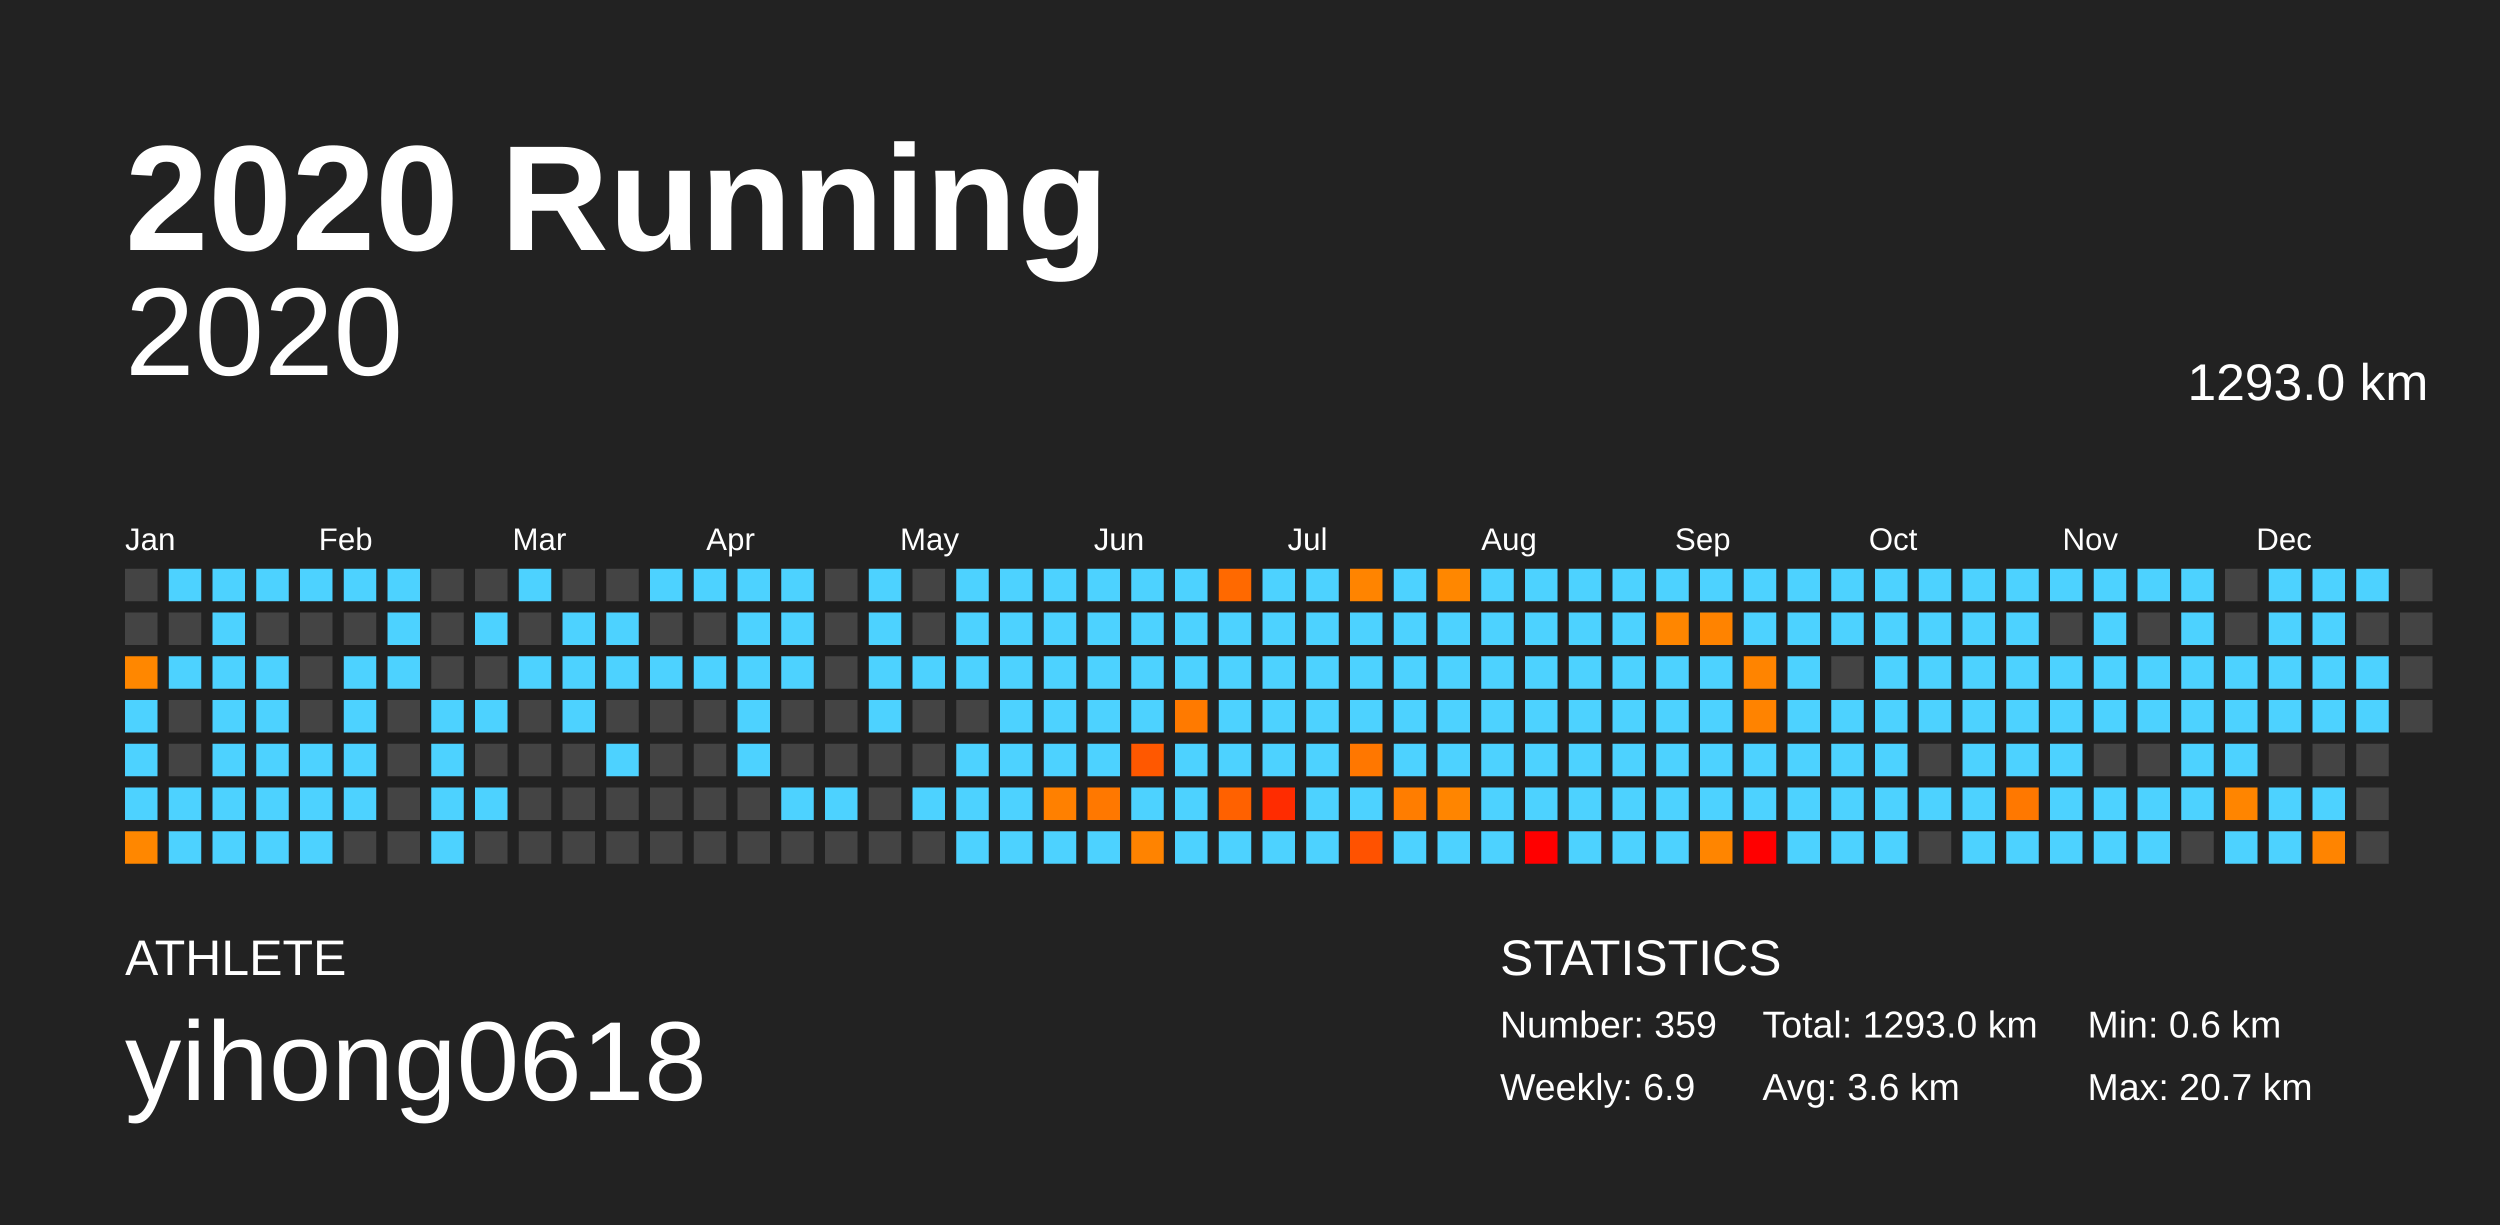
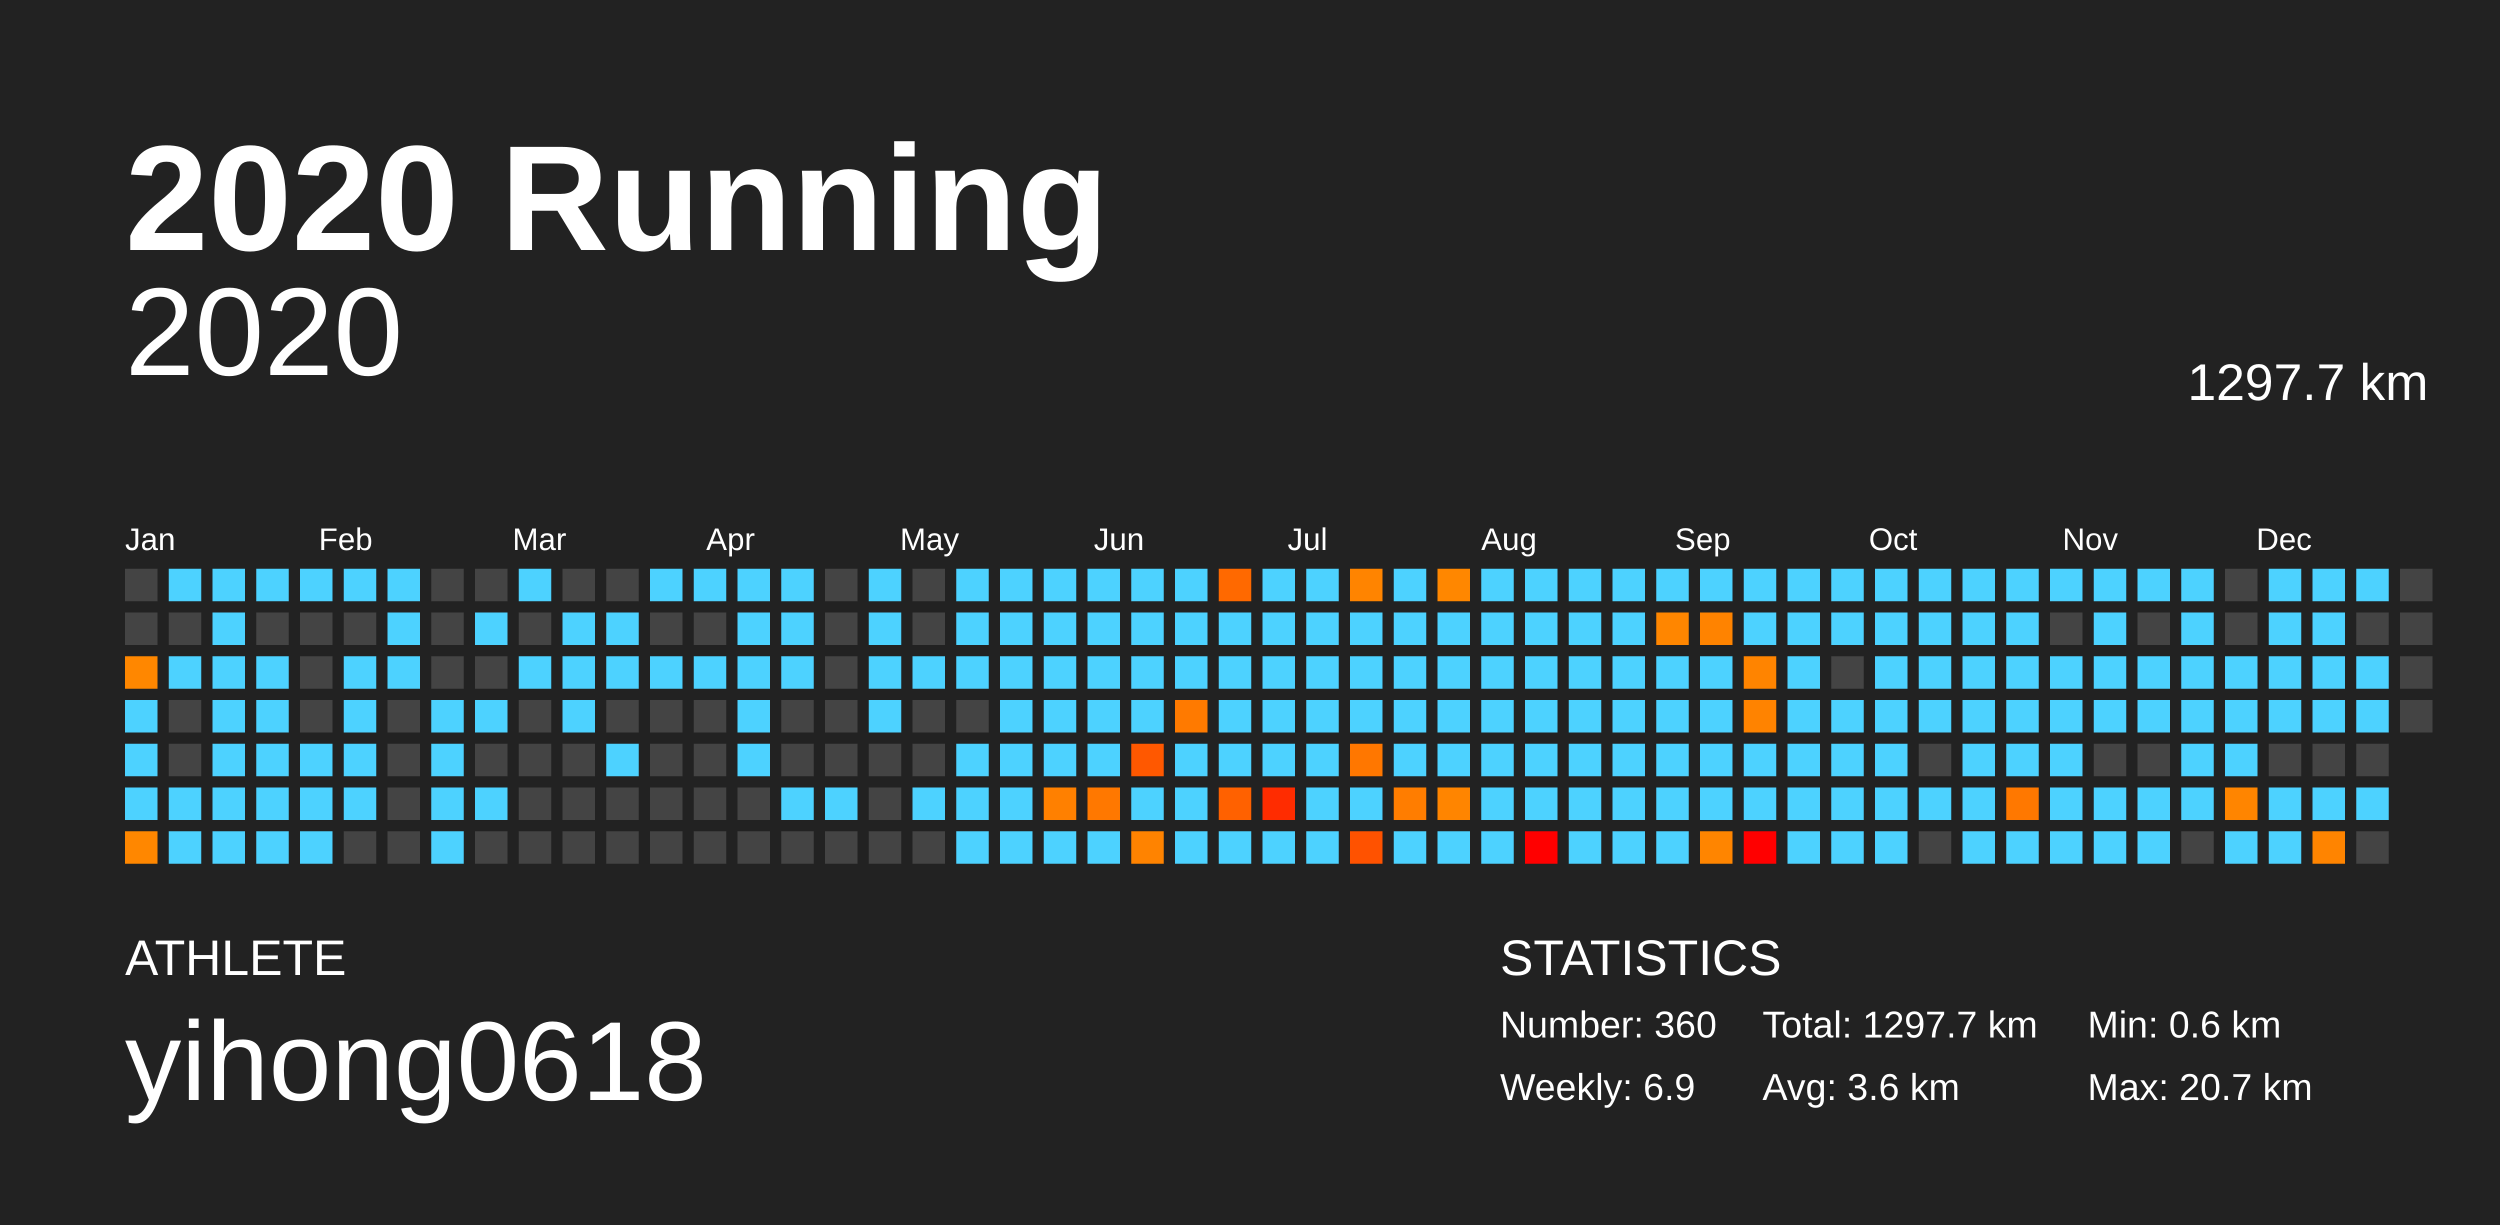
<svg xmlns="http://www.w3.org/2000/svg" baseProfile="full" height="98mm" version="1.1" viewBox="0,0,200,98" width="200mm">
  <defs />
  <rect fill="#222222" height="98" width="200" x="0" y="0" />
  <text fill="#FFFFFF" style="font-size:12px; font-family:Arial; font-weight:bold;" x="10" y="20">2020 Running</text>
  <text fill="#FFFFFF" style="font-size:4px; font-family:Arial" x="10" y="78">ATHLETE</text>
  <text fill="#FFFFFF" style="font-size:9px; font-family:Arial" x="10" y="88">yihong0618</text>
  <text fill="#FFFFFF" style="font-size:4px; font-family:Arial" x="120" y="78">STATISTICS</text>
-   <text fill="#FFFFFF" style="font-size:3px; font-family:Arial" x="120" y="83">Number: 359</text>
+   <text fill="#FFFFFF" style="font-size:3px; font-family:Arial" x="120" y="83">Number: 360</text>
  <text fill="#FFFFFF" style="font-size:3px; font-family:Arial" x="120" y="88">Weekly: 6.9</text>
-   <text fill="#FFFFFF" style="font-size:3px; font-family:Arial" x="141" y="83">Total: 1293.0 km</text>
+   <text fill="#FFFFFF" style="font-size:3px; font-family:Arial" x="141" y="83">Total: 1297.7 km</text>
  <text fill="#FFFFFF" style="font-size:3px; font-family:Arial" x="141" y="88">Avg: 3.6 km</text>
  <text fill="#FFFFFF" style="font-size:3px; font-family:Arial" x="167" y="83">Min: 0.6 km</text>
  <text fill="#FFFFFF" style="font-size:3px; font-family:Arial" x="167" y="88">Max: 20.7 km</text>
  <text alignment-baseline="hanging" fill="#FFFFFF" style="font-size:10.0px; font-family:Arial;" x="10" y="30">2020</text>
-   <text alignment-baseline="hanging" fill="#FFFFFF" style="font-size:4.125px; font-family:Arial;" x="175" y="32">1293.0 km</text>
+   <text alignment-baseline="hanging" fill="#FFFFFF" style="font-size:4.125px; font-family:Arial;" x="175" y="32">1297.7 km</text>
  <text fill="#FFFFFF" style="font-size:2.5px; font-family:Arial" x="10.0" y="44">Jan</text>
  <text fill="#FFFFFF" style="font-size:2.5px; font-family:Arial" x="25.5" y="44">Feb</text>
  <text fill="#FFFFFF" style="font-size:2.5px; font-family:Arial" x="41.0" y="44">Mar</text>
  <text fill="#FFFFFF" style="font-size:2.5px; font-family:Arial" x="56.5" y="44">Apr</text>
  <text fill="#FFFFFF" style="font-size:2.5px; font-family:Arial" x="72.0" y="44">May</text>
  <text fill="#FFFFFF" style="font-size:2.5px; font-family:Arial" x="87.5" y="44">Jun</text>
  <text fill="#FFFFFF" style="font-size:2.5px; font-family:Arial" x="103.0" y="44">Jul</text>
  <text fill="#FFFFFF" style="font-size:2.5px; font-family:Arial" x="118.5" y="44">Aug</text>
  <text fill="#FFFFFF" style="font-size:2.5px; font-family:Arial" x="134.0" y="44">Sep</text>
  <text fill="#FFFFFF" style="font-size:2.5px; font-family:Arial" x="149.5" y="44">Oct</text>
  <text fill="#FFFFFF" style="font-size:2.5px; font-family:Arial" x="165.0" y="44">Nov</text>
  <text fill="#FFFFFF" style="font-size:2.5px; font-family:Arial" x="180.5" y="44">Dec</text>
  <rect fill="#444444" height="2.6" width="2.6" x="10.0" y="45.5" />
  <rect fill="#444444" height="2.6" width="2.6" x="10.0" y="49.0" />
  <rect fill="#ff8700" height="2.6" width="2.6" x="10.0" y="52.5" />
  <rect fill="#4dd2ff" height="2.6" width="2.6" x="10.0" y="56.0" />
  <rect fill="#4dd2ff" height="2.6" width="2.6" x="10.0" y="59.5" />
  <rect fill="#4dd2ff" height="2.6" width="2.6" x="10.0" y="63.0" />
  <rect fill="#ff8700" height="2.6" width="2.6" x="10.0" y="66.5" />
  <rect fill="#4dd2ff" height="2.6" width="2.6" x="13.5" y="45.5" />
  <rect fill="#444444" height="2.6" width="2.6" x="13.5" y="49.0" />
  <rect fill="#4dd2ff" height="2.6" width="2.6" x="13.5" y="52.5" />
  <rect fill="#444444" height="2.6" width="2.6" x="13.5" y="56.0" />
  <rect fill="#444444" height="2.6" width="2.6" x="13.5" y="59.5" />
  <rect fill="#4dd2ff" height="2.6" width="2.6" x="13.5" y="63.0" />
  <rect fill="#4dd2ff" height="2.6" width="2.6" x="13.5" y="66.5" />
  <rect fill="#4dd2ff" height="2.6" width="2.6" x="17.0" y="45.5" />
  <rect fill="#4dd2ff" height="2.6" width="2.6" x="17.0" y="49.0" />
  <rect fill="#4dd2ff" height="2.6" width="2.6" x="17.0" y="52.5" />
  <rect fill="#4dd2ff" height="2.6" width="2.6" x="17.0" y="56.0" />
  <rect fill="#4dd2ff" height="2.6" width="2.6" x="17.0" y="59.5" />
  <rect fill="#4dd2ff" height="2.6" width="2.6" x="17.0" y="63.0" />
  <rect fill="#4dd2ff" height="2.6" width="2.6" x="17.0" y="66.5" />
  <rect fill="#4dd2ff" height="2.6" width="2.6" x="20.5" y="45.5" />
  <rect fill="#444444" height="2.6" width="2.6" x="20.5" y="49.0" />
  <rect fill="#4dd2ff" height="2.6" width="2.6" x="20.5" y="52.5" />
  <rect fill="#4dd2ff" height="2.6" width="2.6" x="20.5" y="56.0" />
  <rect fill="#4dd2ff" height="2.6" width="2.6" x="20.5" y="59.5" />
  <rect fill="#4dd2ff" height="2.6" width="2.6" x="20.5" y="63.0" />
  <rect fill="#4dd2ff" height="2.6" width="2.6" x="20.5" y="66.5" />
  <rect fill="#4dd2ff" height="2.6" width="2.6" x="24.0" y="45.5" />
  <rect fill="#444444" height="2.6" width="2.6" x="24.0" y="49.0" />
  <rect fill="#444444" height="2.6" width="2.6" x="24.0" y="52.5" />
  <rect fill="#444444" height="2.6" width="2.6" x="24.0" y="56.0" />
  <rect fill="#4dd2ff" height="2.6" width="2.6" x="24.0" y="59.5" />
  <rect fill="#4dd2ff" height="2.6" width="2.6" x="24.0" y="63.0" />
  <rect fill="#4dd2ff" height="2.6" width="2.6" x="24.0" y="66.5" />
  <rect fill="#4dd2ff" height="2.6" width="2.6" x="27.5" y="45.5" />
  <rect fill="#444444" height="2.6" width="2.6" x="27.5" y="49.0" />
  <rect fill="#4dd2ff" height="2.6" width="2.6" x="27.5" y="52.5" />
  <rect fill="#4dd2ff" height="2.6" width="2.6" x="27.5" y="56.0" />
  <rect fill="#4dd2ff" height="2.6" width="2.6" x="27.5" y="59.5" />
  <rect fill="#4dd2ff" height="2.6" width="2.6" x="27.5" y="63.0" />
  <rect fill="#444444" height="2.6" width="2.6" x="27.5" y="66.5" />
  <rect fill="#4dd2ff" height="2.6" width="2.6" x="31.0" y="45.5" />
  <rect fill="#4dd2ff" height="2.6" width="2.6" x="31.0" y="49.0" />
  <rect fill="#4dd2ff" height="2.6" width="2.6" x="31.0" y="52.5" />
  <rect fill="#444444" height="2.6" width="2.6" x="31.0" y="56.0" />
  <rect fill="#444444" height="2.6" width="2.6" x="31.0" y="59.5" />
  <rect fill="#444444" height="2.6" width="2.6" x="31.0" y="63.0" />
  <rect fill="#444444" height="2.6" width="2.6" x="31.0" y="66.5" />
  <rect fill="#444444" height="2.6" width="2.6" x="34.5" y="45.5" />
  <rect fill="#444444" height="2.6" width="2.6" x="34.5" y="49.0" />
  <rect fill="#444444" height="2.6" width="2.6" x="34.5" y="52.5" />
  <rect fill="#4dd2ff" height="2.6" width="2.6" x="34.5" y="56.0" />
  <rect fill="#4dd2ff" height="2.6" width="2.6" x="34.5" y="59.5" />
  <rect fill="#4dd2ff" height="2.6" width="2.6" x="34.5" y="63.0" />
  <rect fill="#4dd2ff" height="2.6" width="2.6" x="34.5" y="66.5" />
  <rect fill="#444444" height="2.6" width="2.6" x="38.0" y="45.5" />
  <rect fill="#4dd2ff" height="2.6" width="2.6" x="38.0" y="49.0" />
  <rect fill="#444444" height="2.6" width="2.6" x="38.0" y="52.5" />
  <rect fill="#4dd2ff" height="2.6" width="2.6" x="38.0" y="56.0" />
  <rect fill="#444444" height="2.6" width="2.6" x="38.0" y="59.5" />
  <rect fill="#4dd2ff" height="2.6" width="2.6" x="38.0" y="63.0" />
  <rect fill="#444444" height="2.6" width="2.6" x="38.0" y="66.5" />
  <rect fill="#4dd2ff" height="2.6" width="2.6" x="41.5" y="45.5" />
  <rect fill="#444444" height="2.6" width="2.6" x="41.5" y="49.0" />
  <rect fill="#4dd2ff" height="2.6" width="2.6" x="41.5" y="52.5" />
  <rect fill="#444444" height="2.6" width="2.6" x="41.5" y="56.0" />
  <rect fill="#444444" height="2.6" width="2.6" x="41.5" y="59.5" />
  <rect fill="#444444" height="2.6" width="2.6" x="41.5" y="63.0" />
  <rect fill="#444444" height="2.6" width="2.6" x="41.5" y="66.5" />
  <rect fill="#444444" height="2.6" width="2.6" x="45.0" y="45.5" />
  <rect fill="#4dd2ff" height="2.6" width="2.6" x="45.0" y="49.0" />
  <rect fill="#4dd2ff" height="2.6" width="2.6" x="45.0" y="52.5" />
  <rect fill="#4dd2ff" height="2.6" width="2.6" x="45.0" y="56.0" />
  <rect fill="#444444" height="2.6" width="2.6" x="45.0" y="59.5" />
  <rect fill="#444444" height="2.6" width="2.6" x="45.0" y="63.0" />
  <rect fill="#444444" height="2.6" width="2.6" x="45.0" y="66.5" />
  <rect fill="#444444" height="2.6" width="2.6" x="48.5" y="45.5" />
  <rect fill="#4dd2ff" height="2.6" width="2.6" x="48.5" y="49.0" />
  <rect fill="#4dd2ff" height="2.6" width="2.6" x="48.5" y="52.5" />
  <rect fill="#444444" height="2.6" width="2.6" x="48.5" y="56.0" />
  <rect fill="#4dd2ff" height="2.6" width="2.6" x="48.5" y="59.5" />
  <rect fill="#444444" height="2.6" width="2.6" x="48.5" y="63.0" />
  <rect fill="#444444" height="2.6" width="2.6" x="48.5" y="66.5" />
  <rect fill="#4dd2ff" height="2.6" width="2.6" x="52.0" y="45.5" />
  <rect fill="#444444" height="2.6" width="2.6" x="52.0" y="49.0" />
  <rect fill="#4dd2ff" height="2.6" width="2.6" x="52.0" y="52.5" />
  <rect fill="#444444" height="2.6" width="2.6" x="52.0" y="56.0" />
  <rect fill="#444444" height="2.6" width="2.6" x="52.0" y="59.5" />
  <rect fill="#444444" height="2.6" width="2.6" x="52.0" y="63.0" />
  <rect fill="#444444" height="2.6" width="2.6" x="52.0" y="66.5" />
  <rect fill="#4dd2ff" height="2.6" width="2.6" x="55.5" y="45.5" />
  <rect fill="#444444" height="2.6" width="2.6" x="55.5" y="49.0" />
  <rect fill="#4dd2ff" height="2.6" width="2.6" x="55.5" y="52.5" />
  <rect fill="#444444" height="2.6" width="2.6" x="55.5" y="56.0" />
  <rect fill="#444444" height="2.6" width="2.6" x="55.5" y="59.5" />
  <rect fill="#444444" height="2.6" width="2.6" x="55.5" y="63.0" />
  <rect fill="#444444" height="2.6" width="2.6" x="55.5" y="66.5" />
  <rect fill="#4dd2ff" height="2.6" width="2.6" x="59.0" y="45.5" />
  <rect fill="#4dd2ff" height="2.6" width="2.6" x="59.0" y="49.0" />
  <rect fill="#4dd2ff" height="2.6" width="2.6" x="59.0" y="52.5" />
  <rect fill="#4dd2ff" height="2.6" width="2.6" x="59.0" y="56.0" />
  <rect fill="#4dd2ff" height="2.6" width="2.6" x="59.0" y="59.5" />
  <rect fill="#444444" height="2.6" width="2.6" x="59.0" y="63.0" />
  <rect fill="#444444" height="2.6" width="2.6" x="59.0" y="66.5" />
  <rect fill="#4dd2ff" height="2.6" width="2.6" x="62.5" y="45.5" />
  <rect fill="#4dd2ff" height="2.6" width="2.6" x="62.5" y="49.0" />
  <rect fill="#4dd2ff" height="2.6" width="2.6" x="62.5" y="52.5" />
  <rect fill="#444444" height="2.6" width="2.6" x="62.5" y="56.0" />
  <rect fill="#444444" height="2.6" width="2.6" x="62.5" y="59.5" />
  <rect fill="#4dd2ff" height="2.6" width="2.6" x="62.5" y="63.0" />
  <rect fill="#444444" height="2.6" width="2.6" x="62.5" y="66.5" />
  <rect fill="#444444" height="2.6" width="2.6" x="66.0" y="45.5" />
  <rect fill="#444444" height="2.6" width="2.6" x="66.0" y="49.0" />
  <rect fill="#444444" height="2.6" width="2.6" x="66.0" y="52.5" />
  <rect fill="#444444" height="2.6" width="2.6" x="66.0" y="56.0" />
  <rect fill="#444444" height="2.6" width="2.6" x="66.0" y="59.5" />
  <rect fill="#4dd2ff" height="2.6" width="2.6" x="66.0" y="63.0" />
  <rect fill="#444444" height="2.6" width="2.6" x="66.0" y="66.5" />
  <rect fill="#4dd2ff" height="2.6" width="2.6" x="69.5" y="45.5" />
  <rect fill="#4dd2ff" height="2.6" width="2.6" x="69.5" y="49.0" />
  <rect fill="#4dd2ff" height="2.6" width="2.6" x="69.5" y="52.5" />
  <rect fill="#4dd2ff" height="2.6" width="2.6" x="69.5" y="56.0" />
  <rect fill="#444444" height="2.6" width="2.6" x="69.5" y="59.5" />
  <rect fill="#444444" height="2.6" width="2.6" x="69.5" y="63.0" />
  <rect fill="#444444" height="2.6" width="2.6" x="69.5" y="66.5" />
  <rect fill="#444444" height="2.6" width="2.6" x="73.0" y="45.5" />
  <rect fill="#444444" height="2.6" width="2.6" x="73.0" y="49.0" />
  <rect fill="#4dd2ff" height="2.6" width="2.6" x="73.0" y="52.5" />
  <rect fill="#444444" height="2.6" width="2.6" x="73.0" y="56.0" />
  <rect fill="#444444" height="2.6" width="2.6" x="73.0" y="59.5" />
  <rect fill="#4dd2ff" height="2.6" width="2.6" x="73.0" y="63.0" />
  <rect fill="#444444" height="2.6" width="2.6" x="73.0" y="66.5" />
  <rect fill="#4dd2ff" height="2.6" width="2.6" x="76.5" y="45.5" />
  <rect fill="#4dd2ff" height="2.6" width="2.6" x="76.5" y="49.0" />
  <rect fill="#4dd2ff" height="2.6" width="2.6" x="76.5" y="52.5" />
  <rect fill="#444444" height="2.6" width="2.6" x="76.5" y="56.0" />
  <rect fill="#4dd2ff" height="2.6" width="2.6" x="76.5" y="59.5" />
  <rect fill="#4dd2ff" height="2.6" width="2.6" x="76.5" y="63.0" />
  <rect fill="#4dd2ff" height="2.6" width="2.6" x="76.5" y="66.5" />
  <rect fill="#4dd2ff" height="2.6" width="2.6" x="80.0" y="45.5" />
  <rect fill="#4dd2ff" height="2.6" width="2.6" x="80.0" y="49.0" />
  <rect fill="#4dd2ff" height="2.6" width="2.6" x="80.0" y="52.5" />
  <rect fill="#4dd2ff" height="2.6" width="2.6" x="80.0" y="56.0" />
  <rect fill="#4dd2ff" height="2.6" width="2.6" x="80.0" y="59.5" />
  <rect fill="#4dd2ff" height="2.6" width="2.6" x="80.0" y="63.0" />
  <rect fill="#4dd2ff" height="2.6" width="2.6" x="80.0" y="66.5" />
  <rect fill="#4dd2ff" height="2.6" width="2.6" x="83.5" y="45.5" />
  <rect fill="#4dd2ff" height="2.6" width="2.6" x="83.5" y="49.0" />
  <rect fill="#4dd2ff" height="2.6" width="2.6" x="83.5" y="52.5" />
  <rect fill="#4dd2ff" height="2.6" width="2.6" x="83.5" y="56.0" />
  <rect fill="#4dd2ff" height="2.6" width="2.6" x="83.5" y="59.5" />
  <rect fill="#ff8000" height="2.6" width="2.6" x="83.5" y="63.0" />
  <rect fill="#4dd2ff" height="2.6" width="2.6" x="83.5" y="66.5" />
  <rect fill="#4dd2ff" height="2.6" width="2.6" x="87.0" y="45.5" />
  <rect fill="#4dd2ff" height="2.6" width="2.6" x="87.0" y="49.0" />
  <rect fill="#4dd2ff" height="2.6" width="2.6" x="87.0" y="52.5" />
  <rect fill="#4dd2ff" height="2.6" width="2.6" x="87.0" y="56.0" />
  <rect fill="#4dd2ff" height="2.6" width="2.6" x="87.0" y="59.5" />
  <rect fill="#ff7800" height="2.6" width="2.6" x="87.0" y="63.0" />
  <rect fill="#4dd2ff" height="2.6" width="2.6" x="87.0" y="66.5" />
  <rect fill="#4dd2ff" height="2.6" width="2.6" x="90.5" y="45.5" />
  <rect fill="#4dd2ff" height="2.6" width="2.6" x="90.5" y="49.0" />
  <rect fill="#4dd2ff" height="2.6" width="2.6" x="90.5" y="52.5" />
  <rect fill="#4dd2ff" height="2.6" width="2.6" x="90.5" y="56.0" />
  <rect fill="#ff5800" height="2.6" width="2.6" x="90.5" y="59.5" />
  <rect fill="#4dd2ff" height="2.6" width="2.6" x="90.5" y="63.0" />
  <rect fill="#ff8300" height="2.6" width="2.6" x="90.5" y="66.5" />
  <rect fill="#4dd2ff" height="2.6" width="2.6" x="94.0" y="45.5" />
  <rect fill="#4dd2ff" height="2.6" width="2.6" x="94.0" y="49.0" />
  <rect fill="#4dd2ff" height="2.6" width="2.6" x="94.0" y="52.5" />
  <rect fill="#ff7a00" height="2.6" width="2.6" x="94.0" y="56.0" />
  <rect fill="#4dd2ff" height="2.6" width="2.6" x="94.0" y="59.5" />
  <rect fill="#4dd2ff" height="2.6" width="2.6" x="94.0" y="63.0" />
  <rect fill="#4dd2ff" height="2.6" width="2.6" x="94.0" y="66.5" />
  <rect fill="#ff6900" height="2.6" width="2.6" x="97.5" y="45.5" />
  <rect fill="#4dd2ff" height="2.6" width="2.6" x="97.5" y="49.0" />
  <rect fill="#4dd2ff" height="2.6" width="2.6" x="97.5" y="52.5" />
  <rect fill="#4dd2ff" height="2.6" width="2.6" x="97.5" y="56.0" />
  <rect fill="#4dd2ff" height="2.6" width="2.6" x="97.5" y="59.5" />
  <rect fill="#ff6100" height="2.6" width="2.6" x="97.5" y="63.0" />
  <rect fill="#4dd2ff" height="2.6" width="2.6" x="97.5" y="66.5" />
  <rect fill="#4dd2ff" height="2.6" width="2.6" x="101.0" y="45.5" />
  <rect fill="#4dd2ff" height="2.6" width="2.6" x="101.0" y="49.0" />
  <rect fill="#4dd2ff" height="2.6" width="2.6" x="101.0" y="52.5" />
  <rect fill="#4dd2ff" height="2.6" width="2.6" x="101.0" y="56.0" />
  <rect fill="#4dd2ff" height="2.6" width="2.6" x="101.0" y="59.5" />
  <rect fill="#ff2c00" height="2.6" width="2.6" x="101.0" y="63.0" />
  <rect fill="#4dd2ff" height="2.6" width="2.6" x="101.0" y="66.5" />
  <rect fill="#4dd2ff" height="2.6" width="2.6" x="104.5" y="45.5" />
  <rect fill="#4dd2ff" height="2.6" width="2.6" x="104.5" y="49.0" />
  <rect fill="#4dd2ff" height="2.6" width="2.6" x="104.5" y="52.5" />
  <rect fill="#4dd2ff" height="2.6" width="2.6" x="104.5" y="56.0" />
  <rect fill="#4dd2ff" height="2.6" width="2.6" x="104.5" y="59.5" />
  <rect fill="#4dd2ff" height="2.6" width="2.6" x="104.5" y="63.0" />
  <rect fill="#4dd2ff" height="2.6" width="2.6" x="104.5" y="66.5" />
  <rect fill="#ff8400" height="2.6" width="2.6" x="108.0" y="45.5" />
  <rect fill="#4dd2ff" height="2.6" width="2.6" x="108.0" y="49.0" />
  <rect fill="#4dd2ff" height="2.6" width="2.6" x="108.0" y="52.5" />
  <rect fill="#4dd2ff" height="2.6" width="2.6" x="108.0" y="56.0" />
  <rect fill="#ff7700" height="2.6" width="2.6" x="108.0" y="59.5" />
  <rect fill="#4dd2ff" height="2.6" width="2.6" x="108.0" y="63.0" />
  <rect fill="#ff5200" height="2.6" width="2.6" x="108.0" y="66.5" />
  <rect fill="#4dd2ff" height="2.6" width="2.6" x="111.5" y="45.5" />
  <rect fill="#4dd2ff" height="2.6" width="2.6" x="111.5" y="49.0" />
  <rect fill="#4dd2ff" height="2.6" width="2.6" x="111.5" y="52.5" />
  <rect fill="#4dd2ff" height="2.6" width="2.6" x="111.5" y="56.0" />
  <rect fill="#4dd2ff" height="2.6" width="2.6" x="111.5" y="59.5" />
  <rect fill="#ff7d00" height="2.6" width="2.6" x="111.5" y="63.0" />
  <rect fill="#4dd2ff" height="2.6" width="2.6" x="111.5" y="66.5" />
  <rect fill="#ff8700" height="2.6" width="2.6" x="115.0" y="45.5" />
  <rect fill="#4dd2ff" height="2.6" width="2.6" x="115.0" y="49.0" />
  <rect fill="#4dd2ff" height="2.6" width="2.6" x="115.0" y="52.5" />
  <rect fill="#4dd2ff" height="2.6" width="2.6" x="115.0" y="56.0" />
  <rect fill="#4dd2ff" height="2.6" width="2.6" x="115.0" y="59.5" />
  <rect fill="#ff8500" height="2.6" width="2.6" x="115.0" y="63.0" />
  <rect fill="#4dd2ff" height="2.6" width="2.6" x="115.0" y="66.5" />
  <rect fill="#4dd2ff" height="2.6" width="2.6" x="118.5" y="45.5" />
  <rect fill="#4dd2ff" height="2.6" width="2.6" x="118.5" y="49.0" />
  <rect fill="#4dd2ff" height="2.6" width="2.6" x="118.5" y="52.5" />
  <rect fill="#4dd2ff" height="2.6" width="2.6" x="118.5" y="56.0" />
  <rect fill="#4dd2ff" height="2.6" width="2.6" x="118.5" y="59.5" />
  <rect fill="#4dd2ff" height="2.6" width="2.6" x="118.5" y="63.0" />
  <rect fill="#4dd2ff" height="2.6" width="2.6" x="118.5" y="66.5" />
  <rect fill="#4dd2ff" height="2.6" width="2.6" x="122.0" y="45.5" />
  <rect fill="#4dd2ff" height="2.6" width="2.6" x="122.0" y="49.0" />
  <rect fill="#4dd2ff" height="2.6" width="2.6" x="122.0" y="52.5" />
  <rect fill="#4dd2ff" height="2.6" width="2.6" x="122.0" y="56.0" />
  <rect fill="#4dd2ff" height="2.6" width="2.6" x="122.0" y="59.5" />
  <rect fill="#4dd2ff" height="2.6" width="2.6" x="122.0" y="63.0" />
  <rect fill="red" height="2.6" width="2.6" x="122.0" y="66.5" />
  <rect fill="#4dd2ff" height="2.6" width="2.6" x="125.5" y="45.5" />
  <rect fill="#4dd2ff" height="2.6" width="2.6" x="125.5" y="49.0" />
  <rect fill="#4dd2ff" height="2.6" width="2.6" x="125.5" y="52.5" />
  <rect fill="#4dd2ff" height="2.6" width="2.6" x="125.5" y="56.0" />
  <rect fill="#4dd2ff" height="2.6" width="2.6" x="125.5" y="59.5" />
  <rect fill="#4dd2ff" height="2.6" width="2.6" x="125.5" y="63.0" />
  <rect fill="#4dd2ff" height="2.6" width="2.6" x="125.5" y="66.5" />
  <rect fill="#4dd2ff" height="2.6" width="2.6" x="129.0" y="45.5" />
  <rect fill="#4dd2ff" height="2.6" width="2.6" x="129.0" y="49.0" />
  <rect fill="#4dd2ff" height="2.6" width="2.6" x="129.0" y="52.5" />
  <rect fill="#4dd2ff" height="2.6" width="2.6" x="129.0" y="56.0" />
  <rect fill="#4dd2ff" height="2.6" width="2.6" x="129.0" y="59.5" />
  <rect fill="#4dd2ff" height="2.6" width="2.6" x="129.0" y="63.0" />
  <rect fill="#4dd2ff" height="2.6" width="2.6" x="129.0" y="66.5" />
  <rect fill="#4dd2ff" height="2.6" width="2.6" x="132.5" y="45.5" />
  <rect fill="#ff8600" height="2.6" width="2.6" x="132.5" y="49.0" />
  <rect fill="#4dd2ff" height="2.6" width="2.6" x="132.5" y="52.5" />
  <rect fill="#4dd2ff" height="2.6" width="2.6" x="132.5" y="56.0" />
  <rect fill="#4dd2ff" height="2.6" width="2.6" x="132.5" y="59.5" />
  <rect fill="#4dd2ff" height="2.6" width="2.6" x="132.5" y="63.0" />
  <rect fill="#4dd2ff" height="2.6" width="2.6" x="132.5" y="66.5" />
  <rect fill="#4dd2ff" height="2.6" width="2.6" x="136.0" y="45.5" />
  <rect fill="#ff8300" height="2.6" width="2.6" x="136.0" y="49.0" />
  <rect fill="#4dd2ff" height="2.6" width="2.6" x="136.0" y="52.5" />
  <rect fill="#4dd2ff" height="2.6" width="2.6" x="136.0" y="56.0" />
  <rect fill="#4dd2ff" height="2.6" width="2.6" x="136.0" y="59.5" />
  <rect fill="#4dd2ff" height="2.6" width="2.6" x="136.0" y="63.0" />
  <rect fill="#ff8500" height="2.6" width="2.6" x="136.0" y="66.5" />
  <rect fill="#4dd2ff" height="2.6" width="2.6" x="139.5" y="45.5" />
  <rect fill="#4dd2ff" height="2.6" width="2.6" x="139.5" y="49.0" />
  <rect fill="#ff8400" height="2.6" width="2.6" x="139.5" y="52.5" />
  <rect fill="#ff8300" height="2.6" width="2.6" x="139.5" y="56.0" />
  <rect fill="#4dd2ff" height="2.6" width="2.6" x="139.5" y="59.5" />
  <rect fill="#4dd2ff" height="2.6" width="2.6" x="139.5" y="63.0" />
  <rect fill="red" height="2.6" width="2.6" x="139.5" y="66.5" />
  <rect fill="#4dd2ff" height="2.6" width="2.6" x="143.0" y="45.5" />
  <rect fill="#4dd2ff" height="2.6" width="2.6" x="143.0" y="49.0" />
  <rect fill="#4dd2ff" height="2.6" width="2.6" x="143.0" y="52.5" />
  <rect fill="#4dd2ff" height="2.6" width="2.6" x="143.0" y="56.0" />
  <rect fill="#4dd2ff" height="2.6" width="2.6" x="143.0" y="59.5" />
  <rect fill="#4dd2ff" height="2.6" width="2.6" x="143.0" y="63.0" />
  <rect fill="#4dd2ff" height="2.6" width="2.6" x="143.0" y="66.5" />
  <rect fill="#4dd2ff" height="2.6" width="2.6" x="146.5" y="45.5" />
  <rect fill="#4dd2ff" height="2.6" width="2.6" x="146.5" y="49.0" />
  <rect fill="#444444" height="2.6" width="2.6" x="146.5" y="52.5" />
  <rect fill="#4dd2ff" height="2.6" width="2.6" x="146.5" y="56.0" />
  <rect fill="#4dd2ff" height="2.6" width="2.6" x="146.5" y="59.5" />
  <rect fill="#4dd2ff" height="2.6" width="2.6" x="146.5" y="63.0" />
  <rect fill="#4dd2ff" height="2.6" width="2.6" x="146.5" y="66.5" />
  <rect fill="#4dd2ff" height="2.6" width="2.6" x="150.0" y="45.5" />
  <rect fill="#4dd2ff" height="2.6" width="2.6" x="150.0" y="49.0" />
  <rect fill="#4dd2ff" height="2.6" width="2.6" x="150.0" y="52.5" />
  <rect fill="#4dd2ff" height="2.6" width="2.6" x="150.0" y="56.0" />
  <rect fill="#4dd2ff" height="2.6" width="2.6" x="150.0" y="59.5" />
  <rect fill="#4dd2ff" height="2.6" width="2.6" x="150.0" y="63.0" />
  <rect fill="#4dd2ff" height="2.6" width="2.6" x="150.0" y="66.5" />
  <rect fill="#4dd2ff" height="2.6" width="2.6" x="153.5" y="45.5" />
  <rect fill="#4dd2ff" height="2.6" width="2.6" x="153.5" y="49.0" />
  <rect fill="#4dd2ff" height="2.6" width="2.6" x="153.5" y="52.5" />
  <rect fill="#4dd2ff" height="2.6" width="2.6" x="153.5" y="56.0" />
  <rect fill="#444444" height="2.6" width="2.6" x="153.5" y="59.5" />
  <rect fill="#4dd2ff" height="2.6" width="2.6" x="153.5" y="63.0" />
  <rect fill="#444444" height="2.6" width="2.6" x="153.5" y="66.5" />
  <rect fill="#4dd2ff" height="2.6" width="2.6" x="157.0" y="45.5" />
  <rect fill="#4dd2ff" height="2.6" width="2.6" x="157.0" y="49.0" />
  <rect fill="#4dd2ff" height="2.6" width="2.6" x="157.0" y="52.5" />
  <rect fill="#4dd2ff" height="2.6" width="2.6" x="157.0" y="56.0" />
  <rect fill="#4dd2ff" height="2.6" width="2.6" x="157.0" y="59.5" />
  <rect fill="#4dd2ff" height="2.6" width="2.6" x="157.0" y="63.0" />
  <rect fill="#4dd2ff" height="2.6" width="2.6" x="157.0" y="66.5" />
  <rect fill="#4dd2ff" height="2.6" width="2.6" x="160.5" y="45.5" />
  <rect fill="#4dd2ff" height="2.6" width="2.6" x="160.5" y="49.0" />
  <rect fill="#4dd2ff" height="2.6" width="2.6" x="160.5" y="52.5" />
  <rect fill="#4dd2ff" height="2.6" width="2.6" x="160.5" y="56.0" />
  <rect fill="#4dd2ff" height="2.6" width="2.6" x="160.5" y="59.5" />
  <rect fill="#ff7800" height="2.6" width="2.6" x="160.5" y="63.0" />
  <rect fill="#4dd2ff" height="2.6" width="2.6" x="160.5" y="66.5" />
  <rect fill="#4dd2ff" height="2.6" width="2.6" x="164.0" y="45.5" />
  <rect fill="#444444" height="2.6" width="2.6" x="164.0" y="49.0" />
  <rect fill="#4dd2ff" height="2.6" width="2.6" x="164.0" y="52.5" />
  <rect fill="#4dd2ff" height="2.6" width="2.6" x="164.0" y="56.0" />
  <rect fill="#4dd2ff" height="2.6" width="2.6" x="164.0" y="59.5" />
  <rect fill="#4dd2ff" height="2.6" width="2.6" x="164.0" y="63.0" />
  <rect fill="#4dd2ff" height="2.6" width="2.6" x="164.0" y="66.5" />
  <rect fill="#4dd2ff" height="2.6" width="2.6" x="167.5" y="45.5" />
  <rect fill="#4dd2ff" height="2.6" width="2.6" x="167.5" y="49.0" />
  <rect fill="#4dd2ff" height="2.6" width="2.6" x="167.5" y="52.5" />
  <rect fill="#4dd2ff" height="2.6" width="2.6" x="167.5" y="56.0" />
  <rect fill="#444444" height="2.6" width="2.6" x="167.5" y="59.5" />
  <rect fill="#4dd2ff" height="2.6" width="2.6" x="167.5" y="63.0" />
  <rect fill="#4dd2ff" height="2.6" width="2.6" x="167.5" y="66.5" />
  <rect fill="#4dd2ff" height="2.6" width="2.6" x="171.0" y="45.5" />
  <rect fill="#444444" height="2.6" width="2.6" x="171.0" y="49.0" />
  <rect fill="#4dd2ff" height="2.6" width="2.6" x="171.0" y="52.5" />
  <rect fill="#4dd2ff" height="2.6" width="2.6" x="171.0" y="56.0" />
  <rect fill="#444444" height="2.6" width="2.6" x="171.0" y="59.5" />
  <rect fill="#4dd2ff" height="2.6" width="2.6" x="171.0" y="63.0" />
  <rect fill="#4dd2ff" height="2.6" width="2.6" x="171.0" y="66.5" />
  <rect fill="#4dd2ff" height="2.6" width="2.6" x="174.5" y="45.5" />
  <rect fill="#4dd2ff" height="2.6" width="2.6" x="174.5" y="49.0" />
  <rect fill="#4dd2ff" height="2.6" width="2.6" x="174.5" y="52.5" />
  <rect fill="#4dd2ff" height="2.6" width="2.6" x="174.5" y="56.0" />
  <rect fill="#4dd2ff" height="2.6" width="2.6" x="174.5" y="59.5" />
  <rect fill="#4dd2ff" height="2.6" width="2.6" x="174.5" y="63.0" />
  <rect fill="#444444" height="2.6" width="2.6" x="174.5" y="66.5" />
  <rect fill="#444444" height="2.6" width="2.6" x="178.0" y="45.5" />
  <rect fill="#444444" height="2.6" width="2.6" x="178.0" y="49.0" />
  <rect fill="#4dd2ff" height="2.6" width="2.6" x="178.0" y="52.5" />
  <rect fill="#4dd2ff" height="2.6" width="2.6" x="178.0" y="56.0" />
  <rect fill="#4dd2ff" height="2.6" width="2.6" x="178.0" y="59.5" />
  <rect fill="#ff8500" height="2.6" width="2.6" x="178.0" y="63.0" />
  <rect fill="#4dd2ff" height="2.6" width="2.6" x="178.0" y="66.5" />
  <rect fill="#4dd2ff" height="2.6" width="2.6" x="181.5" y="45.5" />
  <rect fill="#4dd2ff" height="2.6" width="2.6" x="181.5" y="49.0" />
  <rect fill="#4dd2ff" height="2.6" width="2.6" x="181.5" y="52.5" />
  <rect fill="#4dd2ff" height="2.6" width="2.6" x="181.5" y="56.0" />
  <rect fill="#444444" height="2.6" width="2.6" x="181.5" y="59.5" />
  <rect fill="#4dd2ff" height="2.6" width="2.6" x="181.5" y="63.0" />
  <rect fill="#4dd2ff" height="2.6" width="2.6" x="181.5" y="66.5" />
  <rect fill="#4dd2ff" height="2.6" width="2.6" x="185.0" y="45.5" />
  <rect fill="#4dd2ff" height="2.6" width="2.6" x="185.0" y="49.0" />
  <rect fill="#4dd2ff" height="2.6" width="2.6" x="185.0" y="52.5" />
  <rect fill="#4dd2ff" height="2.6" width="2.6" x="185.0" y="56.0" />
  <rect fill="#444444" height="2.6" width="2.6" x="185.0" y="59.5" />
  <rect fill="#4dd2ff" height="2.6" width="2.6" x="185.0" y="63.0" />
  <rect fill="#ff8400" height="2.6" width="2.6" x="185.0" y="66.5" />
  <rect fill="#4dd2ff" height="2.6" width="2.6" x="188.5" y="45.5" />
  <rect fill="#444444" height="2.6" width="2.6" x="188.5" y="49.0" />
  <rect fill="#4dd2ff" height="2.6" width="2.6" x="188.5" y="52.5" />
  <rect fill="#4dd2ff" height="2.6" width="2.6" x="188.5" y="56.0" />
  <rect fill="#444444" height="2.6" width="2.6" x="188.5" y="59.5" />
-   <rect fill="#444444" height="2.6" width="2.6" x="188.5" y="63.0" />
+   <rect fill="#4dd2ff" height="2.6" width="2.6" x="188.5" y="63.0" />
  <rect fill="#444444" height="2.6" width="2.6" x="188.5" y="66.5" />
  <rect fill="#444444" height="2.6" width="2.6" x="192.0" y="45.5" />
  <rect fill="#444444" height="2.6" width="2.6" x="192.0" y="49.0" />
  <rect fill="#444444" height="2.6" width="2.6" x="192.0" y="52.5" />
  <rect fill="#444444" height="2.6" width="2.6" x="192.0" y="56.0" />
</svg>
